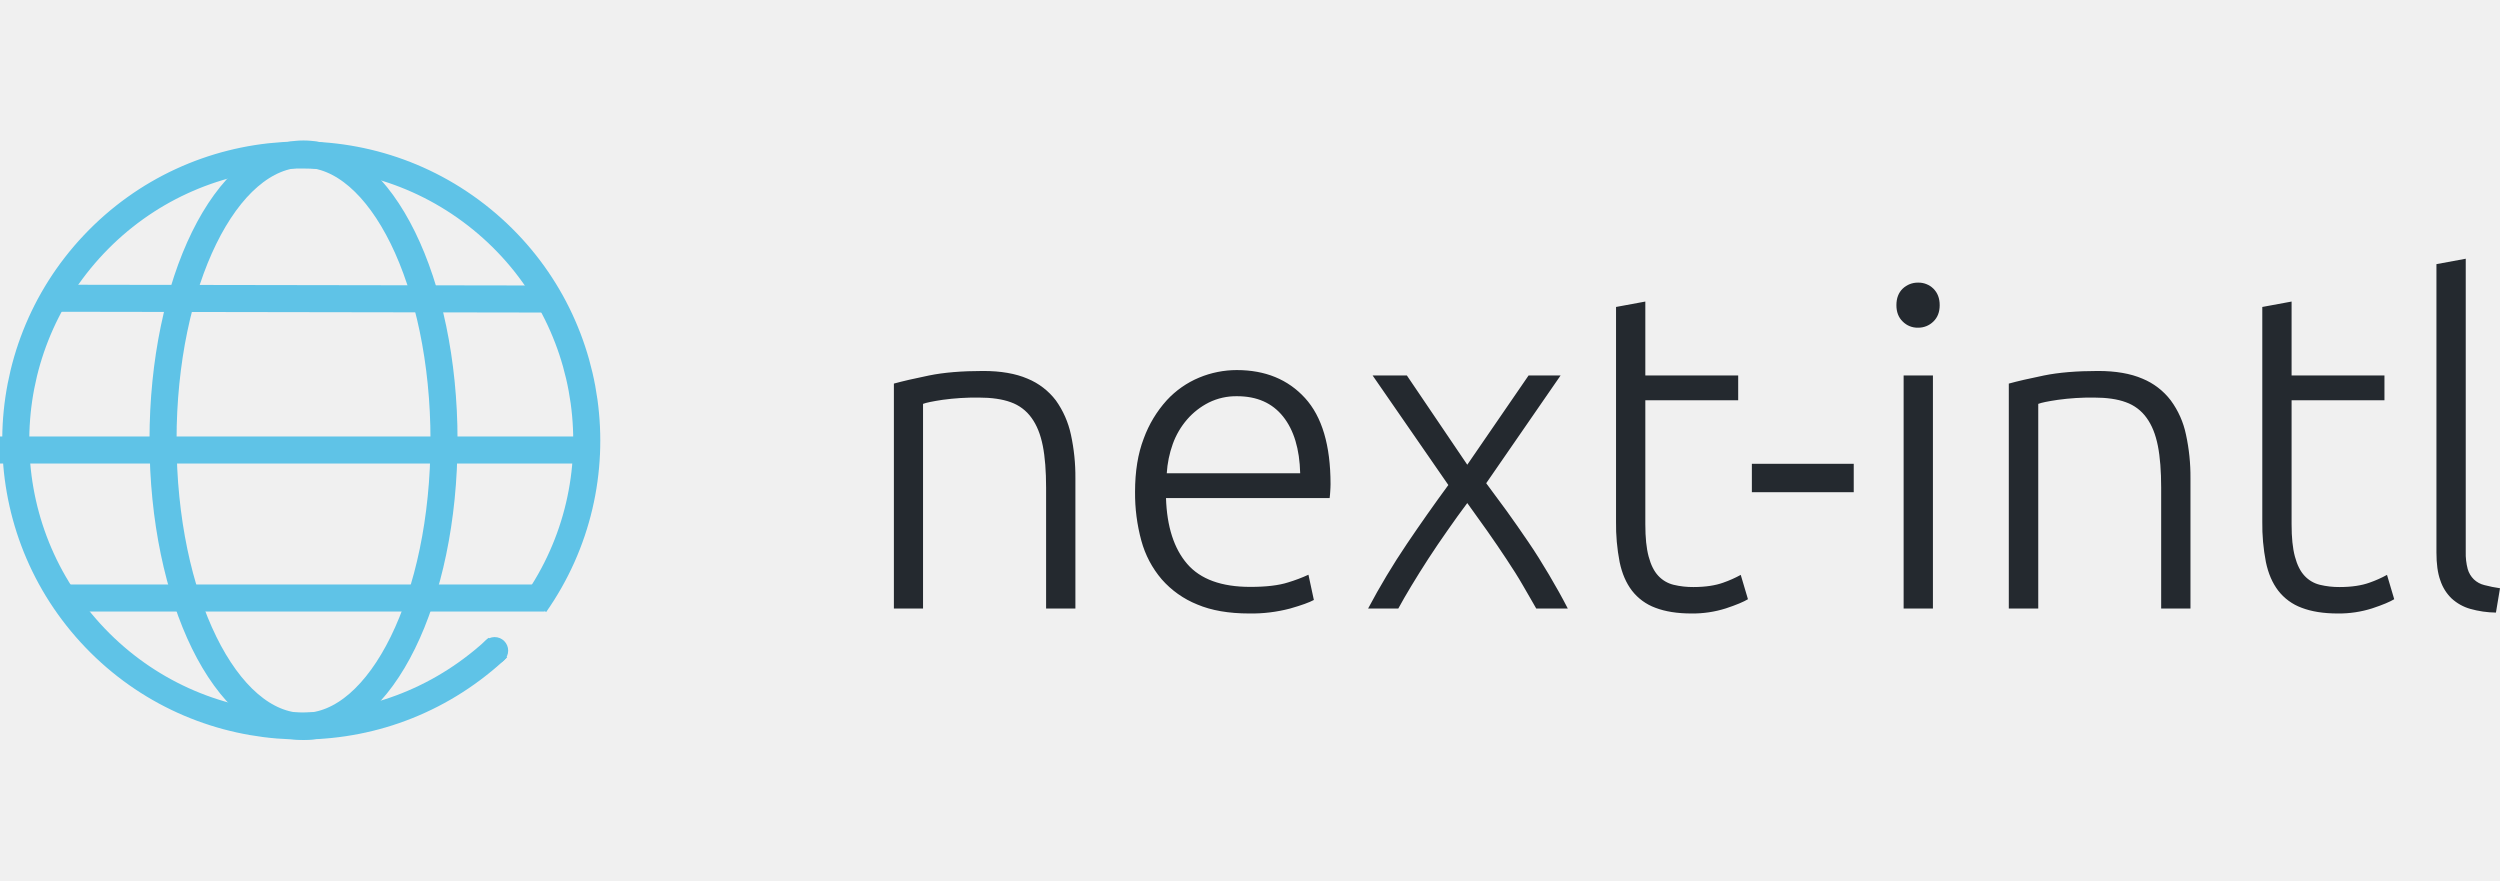
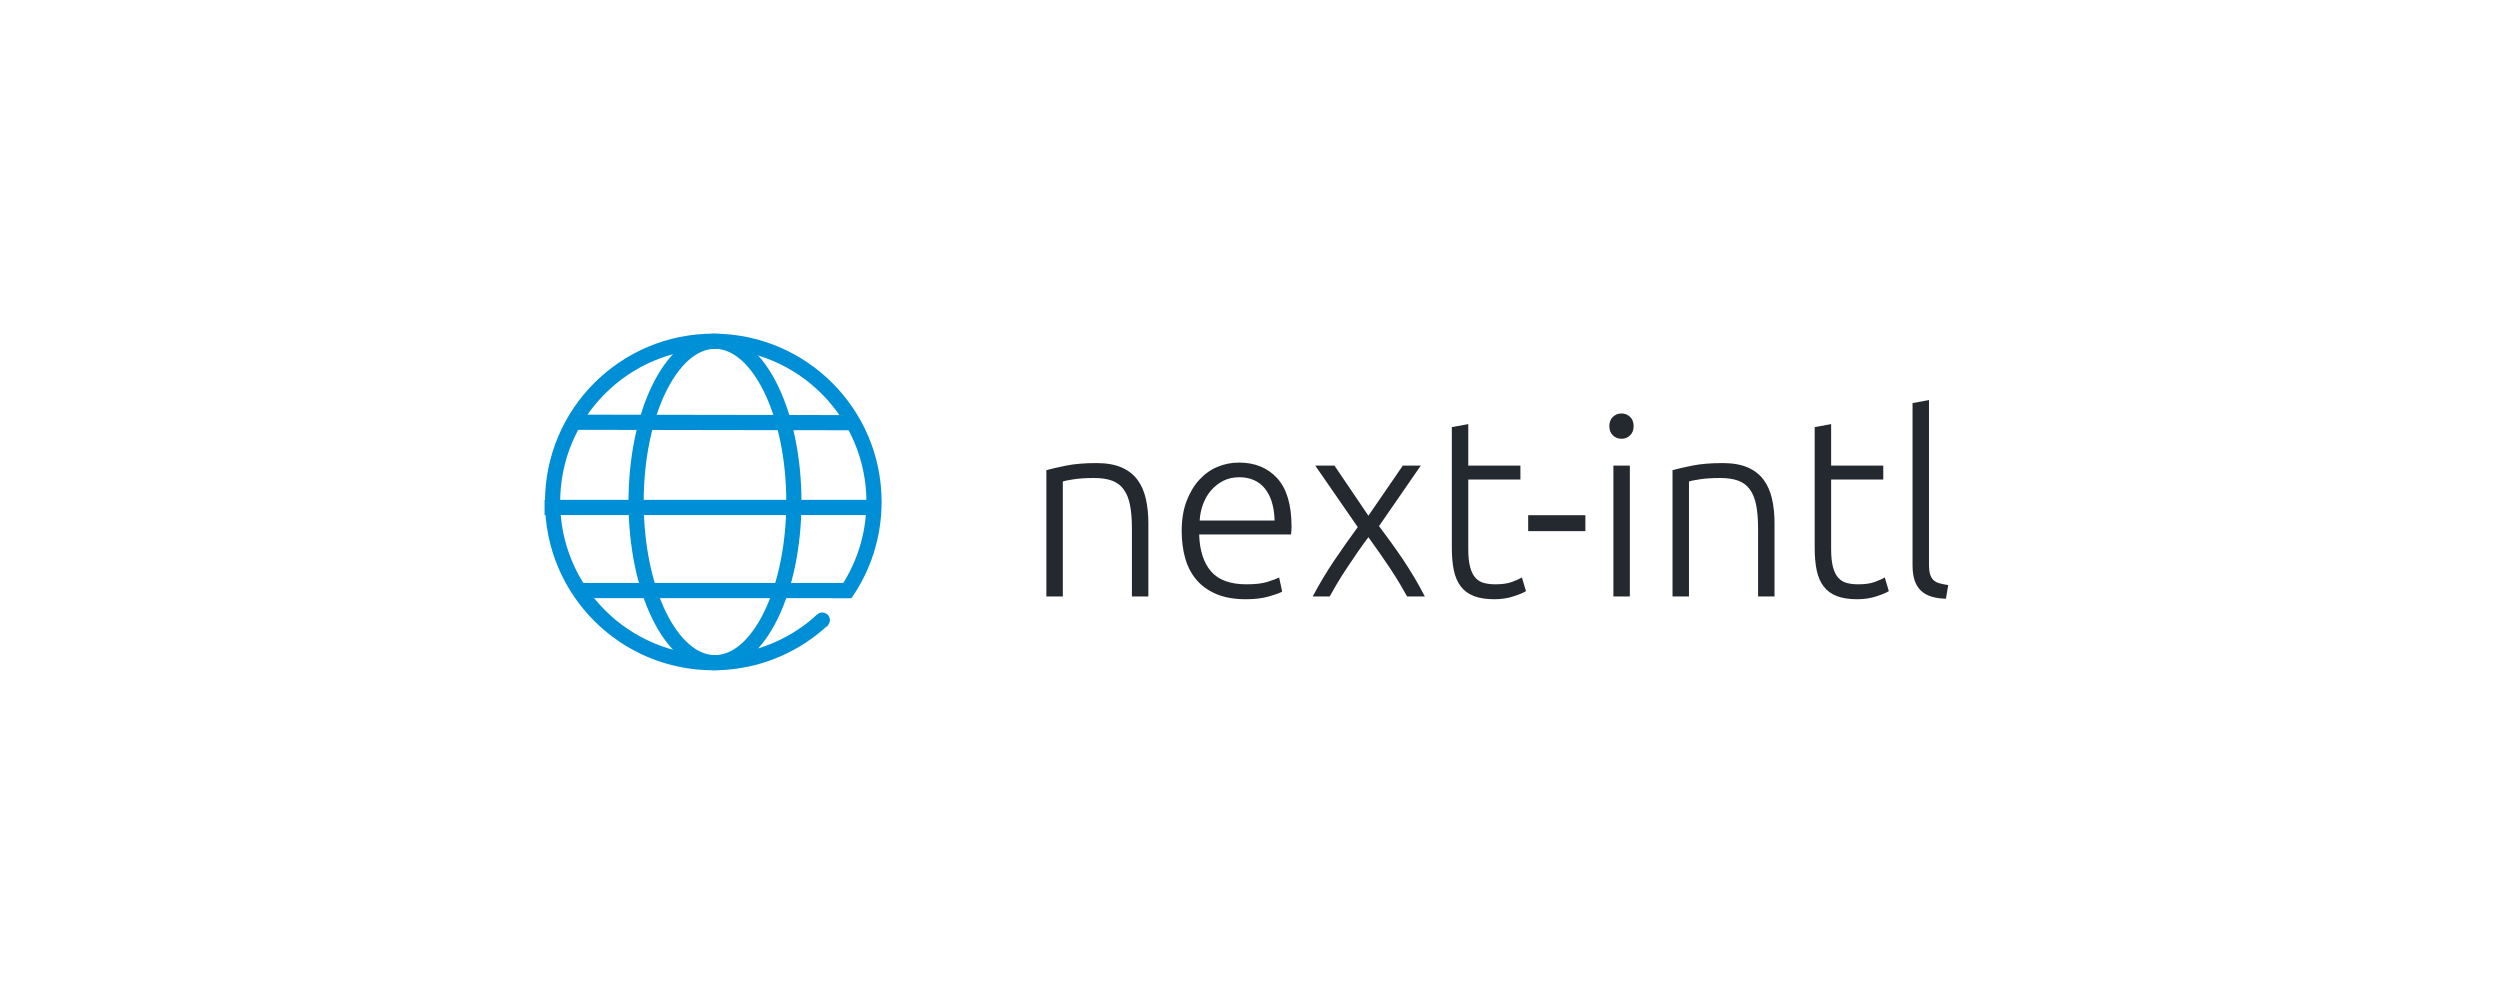
- <svg xmlns="http://www.w3.org/2000/svg" id="Layer_1" data-name="Layer 1" width="1962" height="691" viewBox="0 0 1663.8 399">
-   <g id="logo-copy-5">
-     <path id="next-intl" d="M811.8,483V346.8c2-.8,6.4-1.7,13-2.7a164.81,164.81,0,0,1,23.9-1.5c8.6,0,15.8,1,21.5,3.1A28.62,28.62,0,0,1,884,356.1q5.25,7.2,7.5,18.6c1.5,7.6,2.2,16.9,2.2,27.9h0V483h19.5V396.3a131.41,131.41,0,0,0-3-29.1,61.1,61.1,0,0,0-10-22.7A45.29,45.29,0,0,0,881.3,330c-7.9-3.4-17.8-5.1-29.5-5.1q-21.3,0-36,3t-23.4,5.4h0V483Zm217.1,3.3a100.28,100.28,0,0,0,27.2-3.3c7.7-2.2,12.9-4.1,15.8-5.7h0l-3.6-16.8a105.18,105.18,0,0,1-13.5,5.1q-9.3,3-25.2,3-28.8,0-42-15.3t-14.1-43.8h108.9c.2-1.4.3-2.9.4-4.5s.2-3.2.2-4.8q0-38.7-17-57.3t-45.4-18.6a65.24,65.24,0,0,0-25,5A61.35,61.35,0,0,0,974,344.4a77.5,77.5,0,0,0-15.3,25.4c-3.9,10.1-5.8,22-5.8,35.5a119.68,119.68,0,0,0,4.2,32.6,66.21,66.21,0,0,0,13.5,25.6,62.29,62.29,0,0,0,23.7,16.8C1003.7,484.3,1015.3,486.3,1028.9,486.3Zm33.9-93.3H974a70.46,70.46,0,0,1,4-19.5,51.72,51.72,0,0,1,9.6-16.4,47.46,47.46,0,0,1,14.4-11.2,41,41,0,0,1,18.8-4.2q19.8,0,30.6,13.5t11.4,37.8Zm65.3,90c2.4-4.4,5.3-9.5,8.7-15.1s7.1-11.6,11.2-17.9,8.3-12.5,12.8-18.9,8.8-12.5,13.2-18.3c4.2,5.8,8.6,11.9,13.1,18.3s8.8,12.7,12.9,18.9,7.9,12.1,11.2,17.9,6.3,10.8,8.7,15.1h21c-3.8-7.4-8-14.9-12.5-22.5s-9.1-15-13.9-22-9.6-14-14.4-20.6-9.3-12.7-13.5-18.3h0l49.5-71.7h-21.3L1174,387.3l-40.2-59.4H1111l50.4,72.9q-14.1,19.2-27.6,39.2a474.65,474.65,0,0,0-25.8,43h20.1Zm195.2,3.3a72.65,72.65,0,0,0,22.8-3.4c7-2.3,11.9-4.4,14.7-6.1h0l-4.8-16.2a75.87,75.87,0,0,1-11.7,5.2c-5,1.8-11.6,2.9-19.8,2.9a54.4,54.4,0,0,1-13.2-1.5,20.45,20.45,0,0,1-10.2-6c-2.8-3-4.9-7.2-6.4-12.8s-2.2-12.6-2.2-21.5h0V344.4h61.8V327.9h-61.8V278.7l-19.5,3.6V425.1a132.63,132.63,0,0,0,2.4,27c1.6,7.6,4.3,13.9,8.2,19a34.92,34.92,0,0,0,15.6,11.4C1305.7,485,1313.7,486.3,1323.3,486.3Zm107.9-80.7V386.7h-67.8v18.9ZM1474,296.1a14.2,14.2,0,0,0,10.2-4.1c2.8-2.7,4.2-6.3,4.2-10.9s-1.4-8.2-4.2-11a14.11,14.11,0,0,0-10.2-4,14.53,14.53,0,0,0-10.2,4c-2.8,2.7-4.2,6.4-4.2,11s1.4,8.2,4.2,10.9A13.8,13.8,0,0,0,1474,296.1Zm9.9,186.9V327.9h-19.5V483Zm70.1,0V346.8c2-.8,6.3-1.7,13.1-2.7a163.34,163.34,0,0,1,23.8-1.5c8.6,0,15.8,1,21.4,3.1a28.62,28.62,0,0,1,13.8,10.4q5.25,7.2,7.5,18.6c1.5,7.6,2.2,16.9,2.2,27.9h0V483h19.5V396.3a131.41,131.41,0,0,0-3-29.1,58.17,58.17,0,0,0-10.1-22.7,45.29,45.29,0,0,0-18.9-14.5c-7.9-3.4-17.8-5.1-29.5-5.1q-21.3,0-36,3t-23.4,5.4h0V483Zm199.4,3.3a72.65,72.65,0,0,0,22.8-3.4c7-2.3,11.9-4.4,14.7-6.1h0l-4.8-16.2a75.87,75.87,0,0,1-11.7,5.2c-5,1.8-11.6,2.9-19.8,2.9a54.4,54.4,0,0,1-13.2-1.5,20.45,20.45,0,0,1-10.2-6c-2.8-3-4.9-7.2-6.4-12.8s-2.2-12.6-2.2-21.5h0V344.4h61.8V327.9h-61.8V278.7l-19.5,3.6V425.1a132.63,132.63,0,0,0,2.4,27c1.6,7.6,4.3,13.9,8.2,19a34.92,34.92,0,0,0,15.6,11.4C1735.8,485,1743.8,486.3,1753.4,486.3Zm105.2-.6,2.7-16.2a90.28,90.28,0,0,1-10.4-2.1,15.3,15.3,0,0,1-7-3.8,15.7,15.7,0,0,1-4.1-6.9,40.44,40.44,0,0,1-1.3-11.5h0v-195l-19.5,3.6v192c0,7.4.8,13.6,2.6,18.5a29.28,29.28,0,0,0,7.5,12,30.81,30.81,0,0,0,12.3,6.9,65.79,65.79,0,0,0,17.2,2.5Z" transform="translate(-197.5 -171.5)" fill="#24292f" />
-     <g id="Oval-2">
-       <path id="Oval" d="M528.8,509q-6.3,6-13.2,11.4a190,190,0,1,1,38-40.2" transform="translate(-197.5 -171.5)" fill="none" stroke="#5fc3e7" stroke-width="18" />
-       <circle id="Oval-2-2" data-name="Oval" cx="329.2" cy="339.5" r="9" fill="#5fc3e7" />
-       <line id="Line-3" x1="40" y1="105" x2="353.5" y2="105.5" fill="none" stroke="#5fc3e7" stroke-linecap="square" stroke-width="18" />
-       <ellipse id="Oval-3" data-name="Oval" cx="202" cy="199.5" rx="93.5" ry="190.5" fill="none" stroke="#5fc3e7" stroke-width="18" />
-       <line id="Line-3-Copy" x1="49.5" y1="304.5" x2="353.5" y2="304.5" fill="none" stroke="#5fc3e7" stroke-linecap="square" stroke-width="18" />
-       <line id="Line-2" x1="9" y1="206" x2="389" y2="206" fill="none" stroke="#5fc3e7" stroke-linecap="square" stroke-width="18" />
+ <svg xmlns="http://www.w3.org/2000/svg" width="889" height="357">
+   <g fill="none" fill-rule="evenodd">
+     <path fill="#FFF" d="M0 0h889v357H0z" />
+     <path d="M377.94 212.1v-40.86c.6-.24 1.905-.51 3.915-.81 2.01-.3 4.395-.45 7.155-.45 2.58 0 4.725.315 6.435.945 1.71.63 3.09 1.665 4.14 3.105 1.05 1.44 1.8 3.3 2.25 5.58.45 2.28.675 5.07.675 8.37v24.12h5.85v-26.01c0-3.18-.3-6.09-.9-8.73-.6-2.64-1.605-4.905-3.015-6.795-1.41-1.89-3.3-3.345-5.67-4.365s-5.325-1.53-8.865-1.53c-4.26 0-7.86.3-10.8.9-2.94.6-5.28 1.14-7.02 1.62v44.91h5.85Zm65.13.99c3.12 0 5.835-.33 8.145-.99 2.31-.66 3.885-1.23 4.725-1.71l-1.08-5.04c-.84.42-2.19.93-4.05 1.53-1.86.6-4.38.9-7.56.9-5.76 0-9.96-1.53-12.6-4.59-2.64-3.06-4.05-7.44-4.23-13.14h32.67c.06-.42.105-.87.135-1.35.03-.48.045-.96.045-1.44 0-7.74-1.695-13.47-5.085-17.19-3.39-3.72-7.935-5.58-13.635-5.58-2.58 0-5.085.495-7.515 1.485-2.43.99-4.59 2.505-6.48 4.545-1.89 2.04-3.42 4.575-4.59 7.605-1.17 3.03-1.755 6.585-1.755 10.665 0 3.54.42 6.795 1.26 9.765.84 2.97 2.19 5.535 4.05 7.695 1.86 2.16 4.23 3.84 7.11 5.04 2.88 1.2 6.36 1.8 10.44 1.8Zm10.17-27.99H426.6c.12-2.04.525-3.99 1.215-5.85.69-1.86 1.65-3.495 2.88-4.905a14.287 14.287 0 0 1 4.32-3.375c1.65-.84 3.525-1.26 5.625-1.26 3.96 0 7.02 1.35 9.18 4.05 2.16 2.7 3.3 6.48 3.42 11.34Zm19.59 27c.72-1.32 1.59-2.835 2.61-4.545 1.02-1.71 2.145-3.495 3.375-5.355 1.23-1.86 2.505-3.75 3.825-5.67 1.32-1.92 2.64-3.75 3.96-5.49 1.26 1.74 2.565 3.57 3.915 5.49 1.35 1.92 2.64 3.81 3.87 5.67 1.23 1.86 2.355 3.645 3.375 5.355 1.02 1.71 1.89 3.225 2.61 4.545h6.3c-1.14-2.22-2.385-4.47-3.735-6.75a130.734 130.734 0 0 0-4.185-6.615 219.43 219.43 0 0 0-4.32-6.165c-1.44-1.98-2.79-3.81-4.05-5.49l14.85-21.51h-6.39l-12.24 17.82-12.06-17.82h-6.84l15.12 21.87c-2.82 3.84-5.58 7.755-8.28 11.745-2.7 3.99-5.28 8.295-7.74 12.915h6.03Zm58.56.99c2.46 0 4.74-.345 6.84-1.035 2.1-.69 3.57-1.305 4.41-1.845l-1.44-4.86c-.84.48-2.01 1.005-3.51 1.575-1.5.57-3.48.855-5.94.855-1.44 0-2.76-.15-3.96-.45-1.2-.3-2.22-.9-3.06-1.8-.84-.9-1.485-2.175-1.935-3.825-.45-1.65-.675-3.795-.675-6.435v-24.75h18.54v-4.95h-18.54v-14.76l-5.85 1.08v42.84c0 3.12.24 5.82.72 8.1.48 2.28 1.305 4.185 2.475 5.715 1.17 1.53 2.73 2.67 4.68 3.42 1.95.75 4.365 1.125 7.245 1.125Zm32.37-24.21v-5.67h-20.34v5.67h20.34Zm12.84-32.85c1.2 0 2.22-.405 3.06-1.215.84-.81 1.26-1.905 1.26-3.285 0-1.38-.42-2.475-1.26-3.285-.84-.81-1.86-1.215-3.06-1.215s-2.22.405-3.06 1.215c-.84.81-1.26 1.905-1.26 3.285 0 1.38.42 2.475 1.26 3.285.84.81 1.86 1.215 3.06 1.215Zm2.97 56.07v-46.53h-5.85v46.53h5.85Zm21.03 0v-40.86c.6-.24 1.905-.51 3.915-.81 2.01-.3 4.395-.45 7.155-.45 2.58 0 4.725.315 6.435.945 1.71.63 3.09 1.665 4.14 3.105 1.05 1.44 1.8 3.3 2.25 5.58.45 2.28.675 5.07.675 8.37v24.12h5.85v-26.01c0-3.18-.3-6.09-.9-8.73-.6-2.64-1.605-4.905-3.015-6.795-1.41-1.89-3.3-3.345-5.67-4.365s-5.325-1.53-8.865-1.53c-4.26 0-7.86.3-10.8.9-2.94.6-5.28 1.14-7.02 1.62v44.91h5.85Zm59.82.99c2.46 0 4.74-.345 6.84-1.035 2.1-.69 3.57-1.305 4.41-1.845l-1.44-4.86c-.84.48-2.01 1.005-3.51 1.575-1.5.57-3.48.855-5.94.855-1.44 0-2.76-.15-3.96-.45-1.2-.3-2.22-.9-3.06-1.8-.84-.9-1.485-2.175-1.935-3.825-.45-1.65-.675-3.795-.675-6.435v-24.75h18.54v-4.95h-18.54v-14.76l-5.85 1.08v42.84c0 3.12.24 5.82.72 8.1.48 2.28 1.305 4.185 2.475 5.715 1.17 1.53 2.73 2.67 4.68 3.42 1.95.75 4.365 1.125 7.245 1.125Zm31.56-.18.81-4.86c-1.2-.18-2.235-.39-3.105-.63-.87-.24-1.575-.615-2.115-1.125-.54-.51-.945-1.2-1.215-2.07-.27-.87-.405-2.025-.405-3.465v-58.5l-5.85 1.08v57.6c0 2.22.255 4.065.765 5.535.51 1.47 1.26 2.67 2.25 3.6.99.93 2.22 1.62 3.69 2.07 1.47.45 3.195.705 5.175.765Z" fill="#24292F" fill-rule="nonzero" />
+     <g transform="translate(193.8 118.65)">
+       <path d="M59.85 2.7c15.782 0 30.069 6.397 40.411 16.739C110.603 29.78 117 44.069 117 59.85c0 12.19-3.816 23.49-10.32 32.768a57.471 57.471 0 0 1-11.38 12.061A56.904 56.904 0 0 1 59.85 117c-15.782 0-30.069-6.397-40.411-16.739C9.097 89.92 2.7 75.631 2.7 59.85c0-15.782 6.397-30.069 16.739-40.411C29.78 9.097 44.069 2.7 59.85 2.7Z" stroke="#008FD6" stroke-width="5.4" />
+       <path fill="#FFF" d="M96.9 94.05h12.6v9.6H96.9z" />
+       <circle fill="#0090D6" cx="98.61" cy="101.85" r="2.7" />
+       <path stroke="#008FD6" stroke-width="5.4" stroke-linecap="square" d="m11.85 31.5 94.05.15" />
+       <ellipse stroke="#0090D6" stroke-width="5.4" cx="60.45" cy="59.85" rx="28.05" ry="57.15" />
+       <path stroke="#008FD6" stroke-width="5.4" stroke-linecap="square" d="M14.7 91.35h91.2M2.55 61.8h114" />
    </g>
  </g>
</svg>
